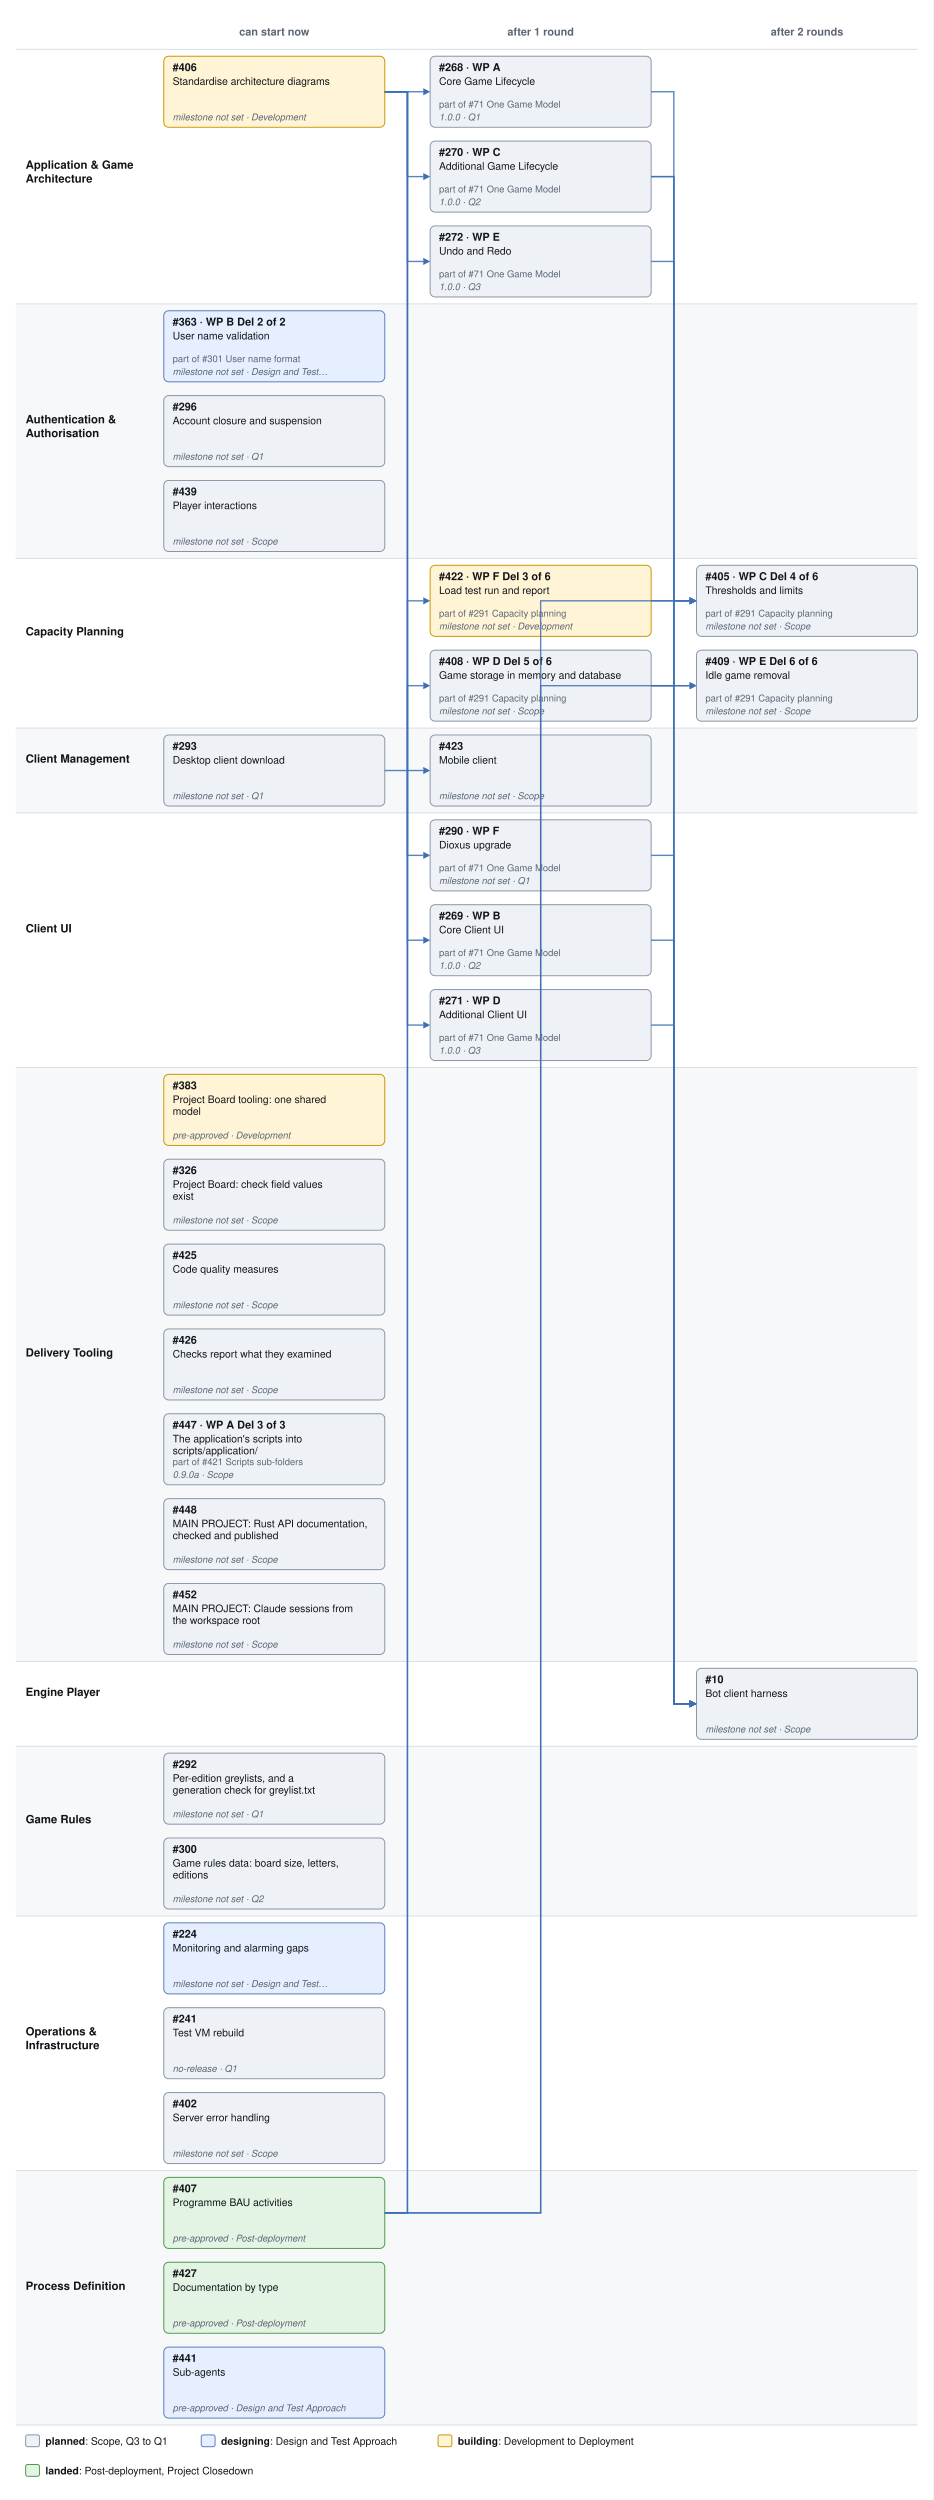
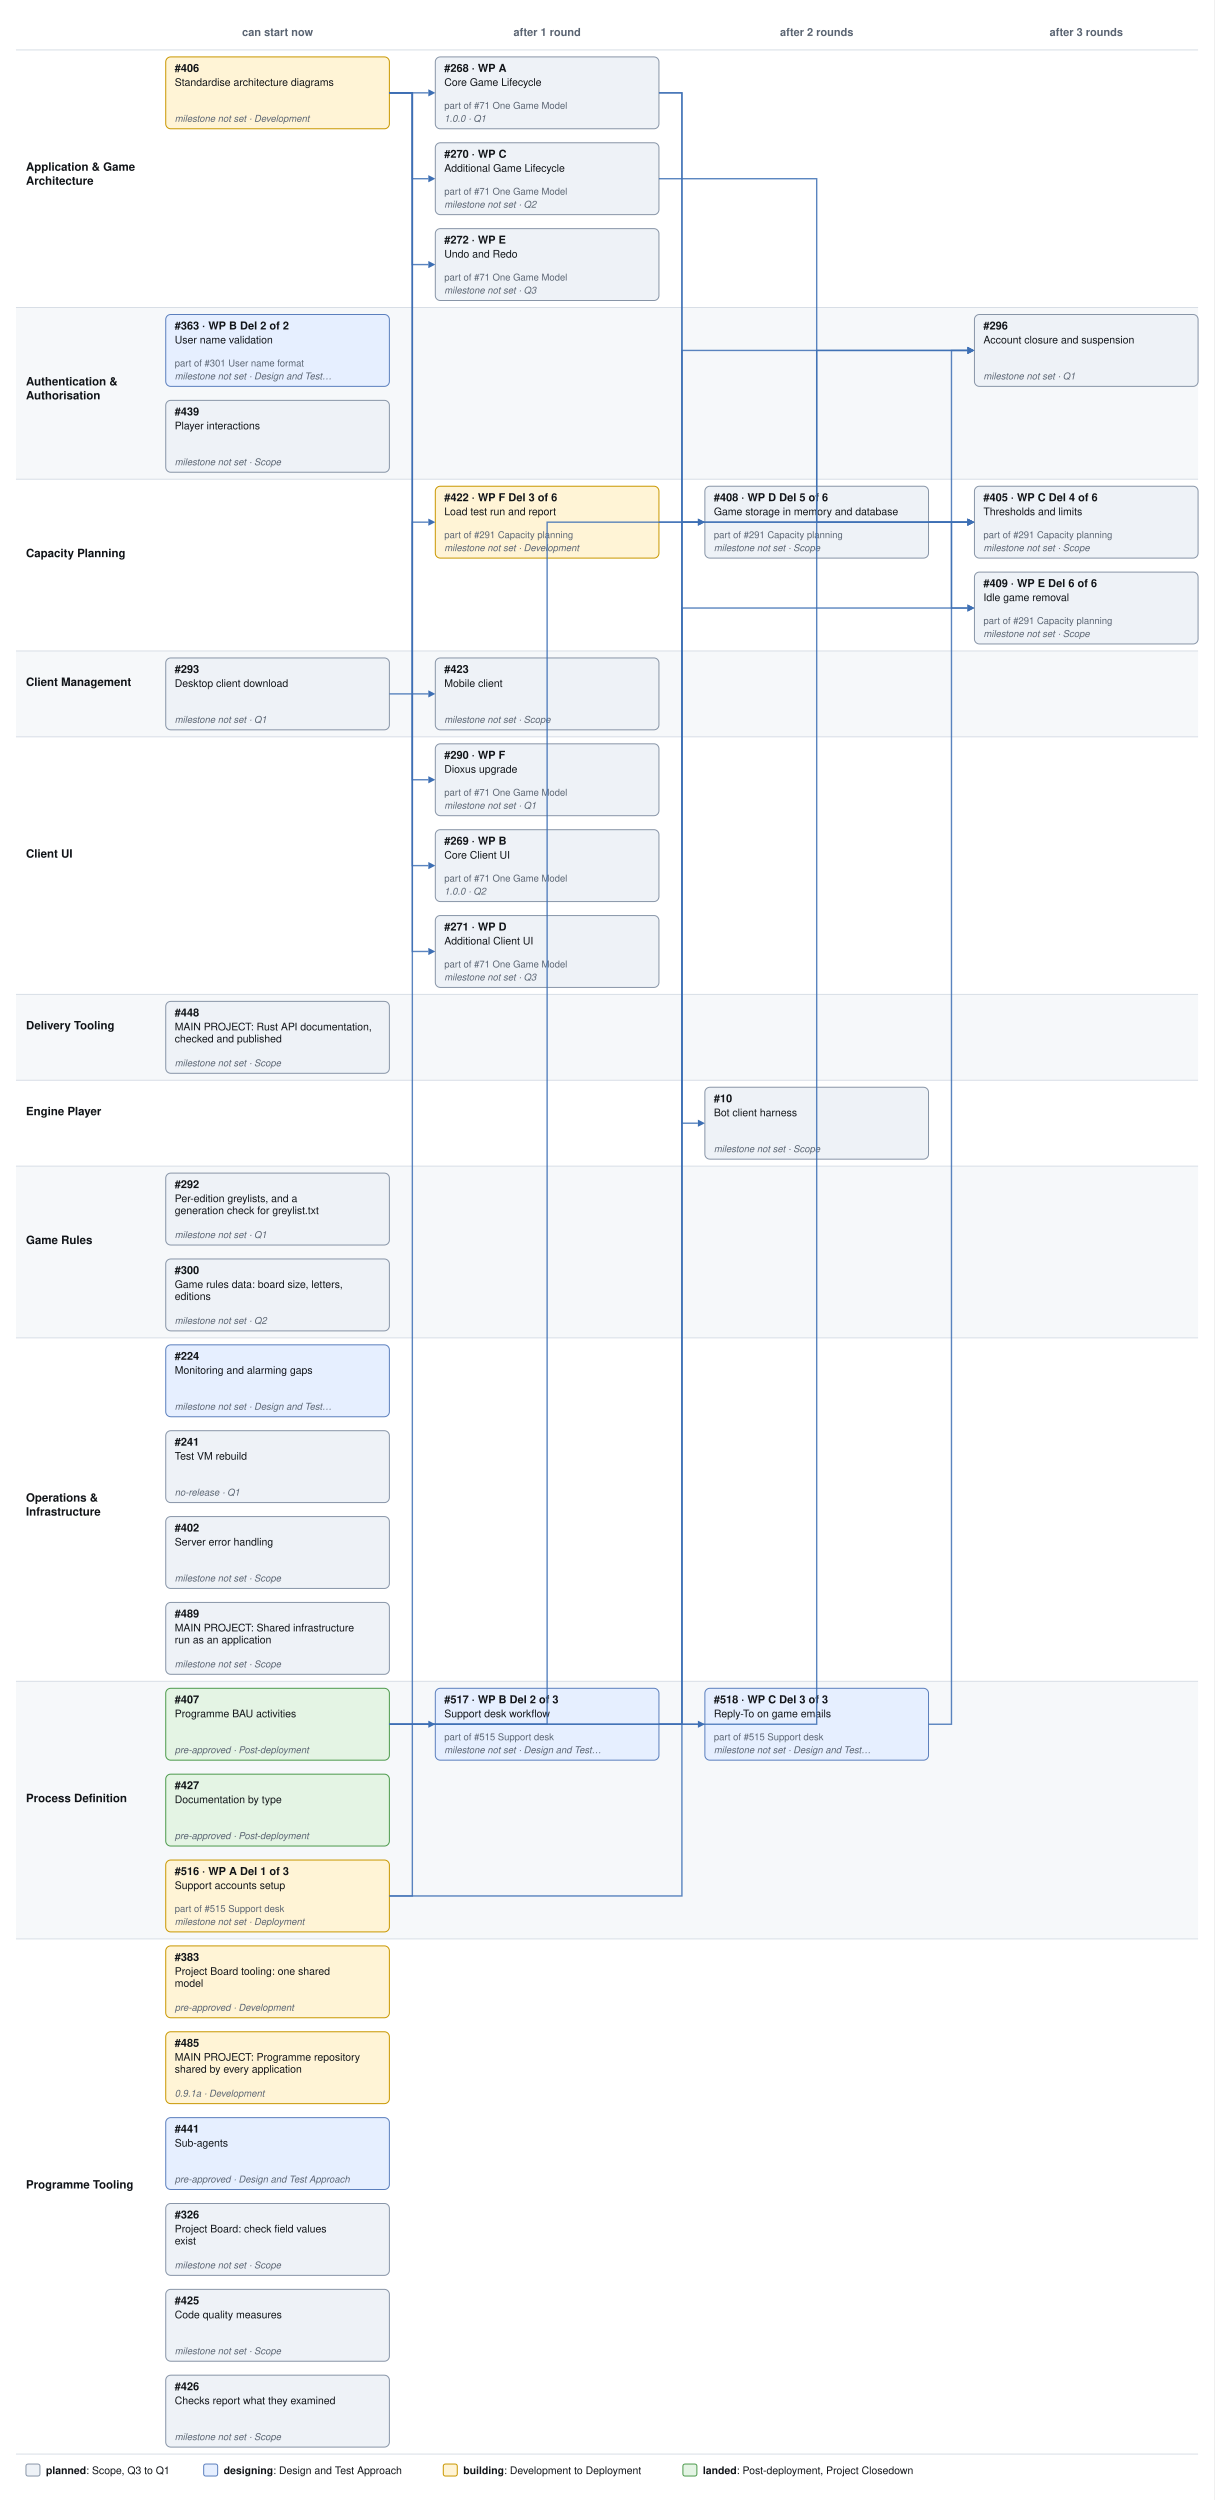
- <svg xmlns="http://www.w3.org/2000/svg" width="946" height="2534" viewBox="0 0 946 2534" font-family="-apple-system,BlinkMacSystemFont,Segoe UI,Helvetica,Arial,sans-serif">
-   <rect width="946" height="2534" fill="#ffffff" />
+ <svg xmlns="http://www.w3.org/2000/svg" width="1216" height="2504" viewBox="0 0 1216 2504" font-family="-apple-system,BlinkMacSystemFont,Segoe UI,Helvetica,Arial,sans-serif">
+   <rect width="1216" height="2504" fill="#ffffff" />
  <text x="278" y="36" text-anchor="middle" font-size="11" font-weight="600" fill="#5a6472">can start now</text>
  <text x="548" y="36" text-anchor="middle" font-size="11" font-weight="600" fill="#5a6472">after 1 round</text>
  <text x="818" y="36" text-anchor="middle" font-size="11" font-weight="600" fill="#5a6472">after 2 rounds</text>
-   <rect x="16" y="50" width="914" height="258" fill="#ffffff" />
-   <line x1="16" y1="50" x2="930" y2="50" stroke="#d8dee6" stroke-width="1" />
+   <text x="1088" y="36" text-anchor="middle" font-size="11" font-weight="600" fill="#5a6472">after 3 rounds</text>
+   <rect x="16" y="50" width="1184" height="258" fill="#ffffff" />
+   <line x1="16" y1="50" x2="1200" y2="50" stroke="#d8dee6" stroke-width="1" />
  <text x="26" y="171" font-size="11.5" font-weight="700" fill="#111418">Application &amp; Game</text>
  <text x="26" y="185" font-size="11.5" font-weight="700" fill="#111418">Architecture</text>
  <rect x="166" y="57" width="224" height="72" rx="5" fill="#fff4d6" stroke="#c99700" stroke-width="1" />
  <text x="175" y="72" font-size="11" font-weight="700" fill="#111418">#406</text>
  <text x="175" y="86" font-size="10.5" fill="#111418">Standardise architecture diagrams</text>
  <text x="175" y="122" font-size="9.5" font-style="italic" fill="#5a6472">milestone not set · Development</text>
  <rect x="436" y="57" width="224" height="72" rx="5" fill="#eef2f7" stroke="#8895a7" stroke-width="1" />
  <text x="445" y="72" font-size="11" font-weight="700" fill="#111418">#268 · WP A</text>
  <text x="445" y="86" font-size="10.5" fill="#111418">Core Game Lifecycle</text>
  <text x="445" y="109" font-size="9.5" fill="#5a6472">part of #71 One Game Model</text>
  <text x="445" y="122" font-size="9.5" font-style="italic" fill="#5a6472">1.0.0 · Q1</text>
  <rect x="436" y="143" width="224" height="72" rx="5" fill="#eef2f7" stroke="#8895a7" stroke-width="1" />
  <text x="445" y="158" font-size="11" font-weight="700" fill="#111418">#270 · WP C</text>
  <text x="445" y="172" font-size="10.5" fill="#111418">Additional Game Lifecycle</text>
  <text x="445" y="195" font-size="9.5" fill="#5a6472">part of #71 One Game Model</text>
-   <text x="445" y="208" font-size="9.5" font-style="italic" fill="#5a6472">1.0.0 · Q2</text>
+   <text x="445" y="208" font-size="9.5" font-style="italic" fill="#5a6472">milestone not set · Q2</text>
  <rect x="436" y="229" width="224" height="72" rx="5" fill="#eef2f7" stroke="#8895a7" stroke-width="1" />
  <text x="445" y="244" font-size="11" font-weight="700" fill="#111418">#272 · WP E</text>
  <text x="445" y="258" font-size="10.5" fill="#111418">Undo and Redo</text>
  <text x="445" y="281" font-size="9.5" fill="#5a6472">part of #71 One Game Model</text>
-   <text x="445" y="294" font-size="9.5" font-style="italic" fill="#5a6472">1.0.0 · Q3</text>
-   <rect x="16" y="308" width="914" height="258" fill="#f6f8fa" />
-   <line x1="16" y1="308" x2="930" y2="308" stroke="#d8dee6" stroke-width="1" />
-   <text x="26" y="429" font-size="11.5" font-weight="700" fill="#111418">Authentication &amp;</text>
-   <text x="26" y="443" font-size="11.5" font-weight="700" fill="#111418">Authorisation</text>
+   <text x="445" y="294" font-size="9.5" font-style="italic" fill="#5a6472">milestone not set · Q3</text>
+   <rect x="16" y="308" width="1184" height="172" fill="#f6f8fa" />
+   <line x1="16" y1="308" x2="1200" y2="308" stroke="#d8dee6" stroke-width="1" />
+   <text x="26" y="386" font-size="11.5" font-weight="700" fill="#111418">Authentication &amp;</text>
+   <text x="26" y="400" font-size="11.5" font-weight="700" fill="#111418">Authorisation</text>
  <rect x="166" y="315" width="224" height="72" rx="5" fill="#e6efff" stroke="#5b7fbd" stroke-width="1" />
  <text x="175" y="330" font-size="11" font-weight="700" fill="#111418">#363 · WP B Del 2 of 2</text>
  <text x="175" y="344" font-size="10.5" fill="#111418">User name validation</text>
  <text x="175" y="367" font-size="9.5" fill="#5a6472">part of #301 User name format</text>
  <text x="175" y="380" font-size="9.5" font-style="italic" fill="#5a6472">milestone not set · Design and Test…</text>
  <rect x="166" y="401" width="224" height="72" rx="5" fill="#eef2f7" stroke="#8895a7" stroke-width="1" />
-   <text x="175" y="416" font-size="11" font-weight="700" fill="#111418">#296</text>
-   <text x="175" y="430" font-size="10.5" fill="#111418">Account closure and suspension</text>
-   <text x="175" y="466" font-size="9.5" font-style="italic" fill="#5a6472">milestone not set · Q1</text>
-   <rect x="166" y="487" width="224" height="72" rx="5" fill="#eef2f7" stroke="#8895a7" stroke-width="1" />
-   <text x="175" y="502" font-size="11" font-weight="700" fill="#111418">#439</text>
-   <text x="175" y="516" font-size="10.5" fill="#111418">Player interactions</text>
-   <text x="175" y="552" font-size="9.5" font-style="italic" fill="#5a6472">milestone not set · Scope</text>
-   <rect x="16" y="566" width="914" height="172" fill="#ffffff" />
-   <line x1="16" y1="566" x2="930" y2="566" stroke="#d8dee6" stroke-width="1" />
-   <text x="26" y="644" font-size="11.5" font-weight="700" fill="#111418">Capacity Planning</text>
-   <rect x="436" y="573" width="224" height="72" rx="5" fill="#fff4d6" stroke="#c99700" stroke-width="1" />
-   <text x="445" y="588" font-size="11" font-weight="700" fill="#111418">#422 · WP F Del 3 of 6</text>
-   <text x="445" y="602" font-size="10.5" fill="#111418">Load test run and report</text>
-   <text x="445" y="625" font-size="9.5" fill="#5a6472">part of #291 Capacity planning</text>
-   <text x="445" y="638" font-size="9.5" font-style="italic" fill="#5a6472">milestone not set · Development</text>
+   <text x="175" y="416" font-size="11" font-weight="700" fill="#111418">#439</text>
+   <text x="175" y="430" font-size="10.5" fill="#111418">Player interactions</text>
+   <text x="175" y="466" font-size="9.5" font-style="italic" fill="#5a6472">milestone not set · Scope</text>
+   <rect x="976" y="315" width="224" height="72" rx="5" fill="#eef2f7" stroke="#8895a7" stroke-width="1" />
+   <text x="985" y="330" font-size="11" font-weight="700" fill="#111418">#296</text>
+   <text x="985" y="344" font-size="10.5" fill="#111418">Account closure and suspension</text>
+   <text x="985" y="380" font-size="9.5" font-style="italic" fill="#5a6472">milestone not set · Q1</text>
+   <rect x="16" y="480" width="1184" height="172" fill="#ffffff" />
+   <line x1="16" y1="480" x2="1200" y2="480" stroke="#d8dee6" stroke-width="1" />
+   <text x="26" y="558" font-size="11.5" font-weight="700" fill="#111418">Capacity Planning</text>
+   <rect x="436" y="487" width="224" height="72" rx="5" fill="#fff4d6" stroke="#c99700" stroke-width="1" />
+   <text x="445" y="502" font-size="11" font-weight="700" fill="#111418">#422 · WP F Del 3 of 6</text>
+   <text x="445" y="516" font-size="10.5" fill="#111418">Load test run and report</text>
+   <text x="445" y="539" font-size="9.5" fill="#5a6472">part of #291 Capacity planning</text>
+   <text x="445" y="552" font-size="9.5" font-style="italic" fill="#5a6472">milestone not set · Development</text>
+   <rect x="706" y="487" width="224" height="72" rx="5" fill="#eef2f7" stroke="#8895a7" stroke-width="1" />
+   <text x="715" y="502" font-size="11" font-weight="700" fill="#111418">#408 · WP D Del 5 of 6</text>
+   <text x="715" y="516" font-size="10.5" fill="#111418">Game storage in memory and database</text>
+   <text x="715" y="539" font-size="9.5" fill="#5a6472">part of #291 Capacity planning</text>
+   <text x="715" y="552" font-size="9.5" font-style="italic" fill="#5a6472">milestone not set · Scope</text>
+   <rect x="976" y="487" width="224" height="72" rx="5" fill="#eef2f7" stroke="#8895a7" stroke-width="1" />
+   <text x="985" y="502" font-size="11" font-weight="700" fill="#111418">#405 · WP C Del 4 of 6</text>
+   <text x="985" y="516" font-size="10.5" fill="#111418">Thresholds and limits</text>
+   <text x="985" y="539" font-size="9.5" fill="#5a6472">part of #291 Capacity planning</text>
+   <text x="985" y="552" font-size="9.5" font-style="italic" fill="#5a6472">milestone not set · Scope</text>
+   <rect x="976" y="573" width="224" height="72" rx="5" fill="#eef2f7" stroke="#8895a7" stroke-width="1" />
+   <text x="985" y="588" font-size="11" font-weight="700" fill="#111418">#409 · WP E Del 6 of 6</text>
+   <text x="985" y="602" font-size="10.5" fill="#111418">Idle game removal</text>
+   <text x="985" y="625" font-size="9.5" fill="#5a6472">part of #291 Capacity planning</text>
+   <text x="985" y="638" font-size="9.5" font-style="italic" fill="#5a6472">milestone not set · Scope</text>
+   <rect x="16" y="652" width="1184" height="86" fill="#f6f8fa" />
+   <line x1="16" y1="652" x2="1200" y2="652" stroke="#d8dee6" stroke-width="1" />
+   <text x="26" y="687" font-size="11.5" font-weight="700" fill="#111418">Client Management</text>
+   <rect x="166" y="659" width="224" height="72" rx="5" fill="#eef2f7" stroke="#8895a7" stroke-width="1" />
+   <text x="175" y="674" font-size="11" font-weight="700" fill="#111418">#293</text>
+   <text x="175" y="688" font-size="10.5" fill="#111418">Desktop client download</text>
+   <text x="175" y="724" font-size="9.5" font-style="italic" fill="#5a6472">milestone not set · Q1</text>
  <rect x="436" y="659" width="224" height="72" rx="5" fill="#eef2f7" stroke="#8895a7" stroke-width="1" />
-   <text x="445" y="674" font-size="11" font-weight="700" fill="#111418">#408 · WP D Del 5 of 6</text>
-   <text x="445" y="688" font-size="10.5" fill="#111418">Game storage in memory and database</text>
-   <text x="445" y="711" font-size="9.5" fill="#5a6472">part of #291 Capacity planning</text>
+   <text x="445" y="674" font-size="11" font-weight="700" fill="#111418">#423</text>
+   <text x="445" y="688" font-size="10.5" fill="#111418">Mobile client</text>
  <text x="445" y="724" font-size="9.5" font-style="italic" fill="#5a6472">milestone not set · Scope</text>
-   <rect x="706" y="573" width="224" height="72" rx="5" fill="#eef2f7" stroke="#8895a7" stroke-width="1" />
-   <text x="715" y="588" font-size="11" font-weight="700" fill="#111418">#405 · WP C Del 4 of 6</text>
-   <text x="715" y="602" font-size="10.5" fill="#111418">Thresholds and limits</text>
-   <text x="715" y="625" font-size="9.5" fill="#5a6472">part of #291 Capacity planning</text>
-   <text x="715" y="638" font-size="9.5" font-style="italic" fill="#5a6472">milestone not set · Scope</text>
-   <rect x="706" y="659" width="224" height="72" rx="5" fill="#eef2f7" stroke="#8895a7" stroke-width="1" />
-   <text x="715" y="674" font-size="11" font-weight="700" fill="#111418">#409 · WP E Del 6 of 6</text>
-   <text x="715" y="688" font-size="10.5" fill="#111418">Idle game removal</text>
-   <text x="715" y="711" font-size="9.5" fill="#5a6472">part of #291 Capacity planning</text>
-   <text x="715" y="724" font-size="9.5" font-style="italic" fill="#5a6472">milestone not set · Scope</text>
-   <rect x="16" y="738" width="914" height="86" fill="#f6f8fa" />
-   <line x1="16" y1="738" x2="930" y2="738" stroke="#d8dee6" stroke-width="1" />
-   <text x="26" y="773" font-size="11.5" font-weight="700" fill="#111418">Client Management</text>
-   <rect x="166" y="745" width="224" height="72" rx="5" fill="#eef2f7" stroke="#8895a7" stroke-width="1" />
-   <text x="175" y="760" font-size="11" font-weight="700" fill="#111418">#293</text>
-   <text x="175" y="774" font-size="10.5" fill="#111418">Desktop client download</text>
-   <text x="175" y="810" font-size="9.5" font-style="italic" fill="#5a6472">milestone not set · Q1</text>
+   <rect x="16" y="738" width="1184" height="258" fill="#ffffff" />
+   <line x1="16" y1="738" x2="1200" y2="738" stroke="#d8dee6" stroke-width="1" />
+   <text x="26" y="859" font-size="11.5" font-weight="700" fill="#111418">Client UI</text>
  <rect x="436" y="745" width="224" height="72" rx="5" fill="#eef2f7" stroke="#8895a7" stroke-width="1" />
-   <text x="445" y="760" font-size="11" font-weight="700" fill="#111418">#423</text>
-   <text x="445" y="774" font-size="10.5" fill="#111418">Mobile client</text>
-   <text x="445" y="810" font-size="9.5" font-style="italic" fill="#5a6472">milestone not set · Scope</text>
-   <rect x="16" y="824" width="914" height="258" fill="#ffffff" />
-   <line x1="16" y1="824" x2="930" y2="824" stroke="#d8dee6" stroke-width="1" />
-   <text x="26" y="945" font-size="11.5" font-weight="700" fill="#111418">Client UI</text>
+   <text x="445" y="760" font-size="11" font-weight="700" fill="#111418">#290 · WP F</text>
+   <text x="445" y="774" font-size="10.5" fill="#111418">Dioxus upgrade</text>
+   <text x="445" y="797" font-size="9.5" fill="#5a6472">part of #71 One Game Model</text>
+   <text x="445" y="810" font-size="9.5" font-style="italic" fill="#5a6472">milestone not set · Q1</text>
  <rect x="436" y="831" width="224" height="72" rx="5" fill="#eef2f7" stroke="#8895a7" stroke-width="1" />
-   <text x="445" y="846" font-size="11" font-weight="700" fill="#111418">#290 · WP F</text>
-   <text x="445" y="860" font-size="10.5" fill="#111418">Dioxus upgrade</text>
+   <text x="445" y="846" font-size="11" font-weight="700" fill="#111418">#269 · WP B</text>
+   <text x="445" y="860" font-size="10.5" fill="#111418">Core Client UI</text>
  <text x="445" y="883" font-size="9.5" fill="#5a6472">part of #71 One Game Model</text>
-   <text x="445" y="896" font-size="9.5" font-style="italic" fill="#5a6472">milestone not set · Q1</text>
+   <text x="445" y="896" font-size="9.5" font-style="italic" fill="#5a6472">1.0.0 · Q2</text>
  <rect x="436" y="917" width="224" height="72" rx="5" fill="#eef2f7" stroke="#8895a7" stroke-width="1" />
-   <text x="445" y="932" font-size="11" font-weight="700" fill="#111418">#269 · WP B</text>
-   <text x="445" y="946" font-size="10.5" fill="#111418">Core Client UI</text>
+   <text x="445" y="932" font-size="11" font-weight="700" fill="#111418">#271 · WP D</text>
+   <text x="445" y="946" font-size="10.5" fill="#111418">Additional Client UI</text>
  <text x="445" y="969" font-size="9.5" fill="#5a6472">part of #71 One Game Model</text>
-   <text x="445" y="982" font-size="9.5" font-style="italic" fill="#5a6472">1.0.0 · Q2</text>
-   <rect x="436" y="1003" width="224" height="72" rx="5" fill="#eef2f7" stroke="#8895a7" stroke-width="1" />
-   <text x="445" y="1018" font-size="11" font-weight="700" fill="#111418">#271 · WP D</text>
-   <text x="445" y="1032" font-size="10.5" fill="#111418">Additional Client UI</text>
-   <text x="445" y="1055" font-size="9.5" fill="#5a6472">part of #71 One Game Model</text>
-   <text x="445" y="1068" font-size="9.5" font-style="italic" fill="#5a6472">1.0.0 · Q3</text>
-   <rect x="16" y="1082" width="914" height="602" fill="#f6f8fa" />
-   <line x1="16" y1="1082" x2="930" y2="1082" stroke="#d8dee6" stroke-width="1" />
-   <text x="26" y="1375" font-size="11.5" font-weight="700" fill="#111418">Delivery Tooling</text>
-   <rect x="166" y="1089" width="224" height="72" rx="5" fill="#fff4d6" stroke="#c99700" stroke-width="1" />
-   <text x="175" y="1104" font-size="11" font-weight="700" fill="#111418">#383</text>
-   <text x="175" y="1118" font-size="10.5" fill="#111418">Project Board tooling: one shared</text>
-   <text x="175" y="1130" font-size="10.5" fill="#111418">model</text>
-   <text x="175" y="1154" font-size="9.5" font-style="italic" fill="#5a6472">pre-approved · Development</text>
+   <text x="445" y="982" font-size="9.5" font-style="italic" fill="#5a6472">milestone not set · Q3</text>
+   <rect x="16" y="996" width="1184" height="86" fill="#f6f8fa" />
+   <line x1="16" y1="996" x2="1200" y2="996" stroke="#d8dee6" stroke-width="1" />
+   <text x="26" y="1031" font-size="11.5" font-weight="700" fill="#111418">Delivery Tooling</text>
+   <rect x="166" y="1003" width="224" height="72" rx="5" fill="#eef2f7" stroke="#8895a7" stroke-width="1" />
+   <text x="175" y="1018" font-size="11" font-weight="700" fill="#111418">#448</text>
+   <text x="175" y="1032" font-size="10.5" fill="#111418">MAIN PROJECT: Rust API documentation,</text>
+   <text x="175" y="1044" font-size="10.5" fill="#111418">checked and published</text>
+   <text x="175" y="1068" font-size="9.5" font-style="italic" fill="#5a6472">milestone not set · Scope</text>
+   <rect x="16" y="1082" width="1184" height="86" fill="#ffffff" />
+   <line x1="16" y1="1082" x2="1200" y2="1082" stroke="#d8dee6" stroke-width="1" />
+   <text x="26" y="1117" font-size="11.5" font-weight="700" fill="#111418">Engine Player</text>
+   <rect x="706" y="1089" width="224" height="72" rx="5" fill="#eef2f7" stroke="#8895a7" stroke-width="1" />
+   <text x="715" y="1104" font-size="11" font-weight="700" fill="#111418">#10</text>
+   <text x="715" y="1118" font-size="10.5" fill="#111418">Bot client harness</text>
+   <text x="715" y="1154" font-size="9.5" font-style="italic" fill="#5a6472">milestone not set · Scope</text>
+   <rect x="16" y="1168" width="1184" height="172" fill="#f6f8fa" />
+   <line x1="16" y1="1168" x2="1200" y2="1168" stroke="#d8dee6" stroke-width="1" />
+   <text x="26" y="1246" font-size="11.5" font-weight="700" fill="#111418">Game Rules</text>
  <rect x="166" y="1175" width="224" height="72" rx="5" fill="#eef2f7" stroke="#8895a7" stroke-width="1" />
-   <text x="175" y="1190" font-size="11" font-weight="700" fill="#111418">#326</text>
-   <text x="175" y="1204" font-size="10.5" fill="#111418">Project Board: check field values</text>
-   <text x="175" y="1216" font-size="10.5" fill="#111418">exist</text>
-   <text x="175" y="1240" font-size="9.5" font-style="italic" fill="#5a6472">milestone not set · Scope</text>
+   <text x="175" y="1190" font-size="11" font-weight="700" fill="#111418">#292</text>
+   <text x="175" y="1204" font-size="10.5" fill="#111418">Per-edition greylists, and a</text>
+   <text x="175" y="1216" font-size="10.5" fill="#111418">generation check for greylist.txt</text>
+   <text x="175" y="1240" font-size="9.5" font-style="italic" fill="#5a6472">milestone not set · Q1</text>
  <rect x="166" y="1261" width="224" height="72" rx="5" fill="#eef2f7" stroke="#8895a7" stroke-width="1" />
-   <text x="175" y="1276" font-size="11" font-weight="700" fill="#111418">#425</text>
-   <text x="175" y="1290" font-size="10.5" fill="#111418">Code quality measures</text>
-   <text x="175" y="1326" font-size="9.5" font-style="italic" fill="#5a6472">milestone not set · Scope</text>
-   <rect x="166" y="1347" width="224" height="72" rx="5" fill="#eef2f7" stroke="#8895a7" stroke-width="1" />
-   <text x="175" y="1362" font-size="11" font-weight="700" fill="#111418">#426</text>
-   <text x="175" y="1376" font-size="10.5" fill="#111418">Checks report what they examined</text>
-   <text x="175" y="1412" font-size="9.5" font-style="italic" fill="#5a6472">milestone not set · Scope</text>
+   <text x="175" y="1276" font-size="11" font-weight="700" fill="#111418">#300</text>
+   <text x="175" y="1290" font-size="10.5" fill="#111418">Game rules data: board size, letters,</text>
+   <text x="175" y="1302" font-size="10.5" fill="#111418">editions</text>
+   <text x="175" y="1326" font-size="9.5" font-style="italic" fill="#5a6472">milestone not set · Q2</text>
+   <rect x="16" y="1340" width="1184" height="344" fill="#ffffff" />
+   <line x1="16" y1="1340" x2="1200" y2="1340" stroke="#d8dee6" stroke-width="1" />
+   <text x="26" y="1504" font-size="11.5" font-weight="700" fill="#111418">Operations &amp;</text>
+   <text x="26" y="1518" font-size="11.5" font-weight="700" fill="#111418">Infrastructure</text>
+   <rect x="166" y="1347" width="224" height="72" rx="5" fill="#e6efff" stroke="#5b7fbd" stroke-width="1" />
+   <text x="175" y="1362" font-size="11" font-weight="700" fill="#111418">#224</text>
+   <text x="175" y="1376" font-size="10.5" fill="#111418">Monitoring and alarming gaps</text>
+   <text x="175" y="1412" font-size="9.5" font-style="italic" fill="#5a6472">milestone not set · Design and Test…</text>
  <rect x="166" y="1433" width="224" height="72" rx="5" fill="#eef2f7" stroke="#8895a7" stroke-width="1" />
-   <text x="175" y="1448" font-size="11" font-weight="700" fill="#111418">#447 · WP A Del 3 of 3</text>
-   <text x="175" y="1462" font-size="10.5" fill="#111418">The application's scripts into</text>
-   <text x="175" y="1474" font-size="10.5" fill="#111418">scripts/application/</text>
-   <text x="175" y="1485" font-size="9.5" fill="#5a6472">part of #421 Scripts sub-folders</text>
-   <text x="175" y="1498" font-size="9.5" font-style="italic" fill="#5a6472">0.9.0a · Scope</text>
+   <text x="175" y="1448" font-size="11" font-weight="700" fill="#111418">#241</text>
+   <text x="175" y="1462" font-size="10.5" fill="#111418">Test VM rebuild</text>
+   <text x="175" y="1498" font-size="9.5" font-style="italic" fill="#5a6472">no-release · Q1</text>
  <rect x="166" y="1519" width="224" height="72" rx="5" fill="#eef2f7" stroke="#8895a7" stroke-width="1" />
-   <text x="175" y="1534" font-size="11" font-weight="700" fill="#111418">#448</text>
-   <text x="175" y="1548" font-size="10.5" fill="#111418">MAIN PROJECT: Rust API documentation,</text>
-   <text x="175" y="1560" font-size="10.5" fill="#111418">checked and published</text>
+   <text x="175" y="1534" font-size="11" font-weight="700" fill="#111418">#402</text>
+   <text x="175" y="1548" font-size="10.5" fill="#111418">Server error handling</text>
  <text x="175" y="1584" font-size="9.5" font-style="italic" fill="#5a6472">milestone not set · Scope</text>
  <rect x="166" y="1605" width="224" height="72" rx="5" fill="#eef2f7" stroke="#8895a7" stroke-width="1" />
-   <text x="175" y="1620" font-size="11" font-weight="700" fill="#111418">#452</text>
-   <text x="175" y="1634" font-size="10.5" fill="#111418">MAIN PROJECT: Claude sessions from</text>
-   <text x="175" y="1646" font-size="10.5" fill="#111418">the workspace root</text>
+   <text x="175" y="1620" font-size="11" font-weight="700" fill="#111418">#489</text>
+   <text x="175" y="1634" font-size="10.5" fill="#111418">MAIN PROJECT: Shared infrastructure</text>
+   <text x="175" y="1646" font-size="10.5" fill="#111418">run as an application</text>
  <text x="175" y="1670" font-size="9.5" font-style="italic" fill="#5a6472">milestone not set · Scope</text>
-   <rect x="16" y="1684" width="914" height="86" fill="#ffffff" />
-   <line x1="16" y1="1684" x2="930" y2="1684" stroke="#d8dee6" stroke-width="1" />
-   <text x="26" y="1719" font-size="11.5" font-weight="700" fill="#111418">Engine Player</text>
-   <rect x="706" y="1691" width="224" height="72" rx="5" fill="#eef2f7" stroke="#8895a7" stroke-width="1" />
-   <text x="715" y="1706" font-size="11" font-weight="700" fill="#111418">#10</text>
-   <text x="715" y="1720" font-size="10.5" fill="#111418">Bot client harness</text>
-   <text x="715" y="1756" font-size="9.5" font-style="italic" fill="#5a6472">milestone not set · Scope</text>
-   <rect x="16" y="1770" width="914" height="172" fill="#f6f8fa" />
-   <line x1="16" y1="1770" x2="930" y2="1770" stroke="#d8dee6" stroke-width="1" />
-   <text x="26" y="1848" font-size="11.5" font-weight="700" fill="#111418">Game Rules</text>
-   <rect x="166" y="1777" width="224" height="72" rx="5" fill="#eef2f7" stroke="#8895a7" stroke-width="1" />
-   <text x="175" y="1792" font-size="11" font-weight="700" fill="#111418">#292</text>
-   <text x="175" y="1806" font-size="10.5" fill="#111418">Per-edition greylists, and a</text>
-   <text x="175" y="1818" font-size="10.5" fill="#111418">generation check for greylist.txt</text>
-   <text x="175" y="1842" font-size="9.5" font-style="italic" fill="#5a6472">milestone not set · Q1</text>
-   <rect x="166" y="1863" width="224" height="72" rx="5" fill="#eef2f7" stroke="#8895a7" stroke-width="1" />
-   <text x="175" y="1878" font-size="11" font-weight="700" fill="#111418">#300</text>
-   <text x="175" y="1892" font-size="10.5" fill="#111418">Game rules data: board size, letters,</text>
-   <text x="175" y="1904" font-size="10.5" fill="#111418">editions</text>
-   <text x="175" y="1928" font-size="9.5" font-style="italic" fill="#5a6472">milestone not set · Q2</text>
-   <rect x="16" y="1942" width="914" height="258" fill="#ffffff" />
-   <line x1="16" y1="1942" x2="930" y2="1942" stroke="#d8dee6" stroke-width="1" />
-   <text x="26" y="2063" font-size="11.5" font-weight="700" fill="#111418">Operations &amp;</text>
-   <text x="26" y="2077" font-size="11.5" font-weight="700" fill="#111418">Infrastructure</text>
-   <rect x="166" y="1949" width="224" height="72" rx="5" fill="#e6efff" stroke="#5b7fbd" stroke-width="1" />
-   <text x="175" y="1964" font-size="11" font-weight="700" fill="#111418">#224</text>
-   <text x="175" y="1978" font-size="10.5" fill="#111418">Monitoring and alarming gaps</text>
-   <text x="175" y="2014" font-size="9.5" font-style="italic" fill="#5a6472">milestone not set · Design and Test…</text>
-   <rect x="166" y="2035" width="224" height="72" rx="5" fill="#eef2f7" stroke="#8895a7" stroke-width="1" />
-   <text x="175" y="2050" font-size="11" font-weight="700" fill="#111418">#241</text>
-   <text x="175" y="2064" font-size="10.5" fill="#111418">Test VM rebuild</text>
-   <text x="175" y="2100" font-size="9.5" font-style="italic" fill="#5a6472">no-release · Q1</text>
-   <rect x="166" y="2121" width="224" height="72" rx="5" fill="#eef2f7" stroke="#8895a7" stroke-width="1" />
-   <text x="175" y="2136" font-size="11" font-weight="700" fill="#111418">#402</text>
-   <text x="175" y="2150" font-size="10.5" fill="#111418">Server error handling</text>
-   <text x="175" y="2186" font-size="9.5" font-style="italic" fill="#5a6472">milestone not set · Scope</text>
-   <rect x="16" y="2200" width="914" height="258" fill="#f6f8fa" />
-   <line x1="16" y1="2200" x2="930" y2="2200" stroke="#d8dee6" stroke-width="1" />
-   <text x="26" y="2321" font-size="11.5" font-weight="700" fill="#111418">Process Definition</text>
-   <rect x="166" y="2207" width="224" height="72" rx="5" fill="#e4f4e4" stroke="#4c9a4c" stroke-width="1" />
-   <text x="175" y="2222" font-size="11" font-weight="700" fill="#111418">#407</text>
-   <text x="175" y="2236" font-size="10.5" fill="#111418">Programme BAU activities</text>
-   <text x="175" y="2272" font-size="9.5" font-style="italic" fill="#5a6472">pre-approved · Post-deployment</text>
-   <rect x="166" y="2293" width="224" height="72" rx="5" fill="#e4f4e4" stroke="#4c9a4c" stroke-width="1" />
-   <text x="175" y="2308" font-size="11" font-weight="700" fill="#111418">#427</text>
-   <text x="175" y="2322" font-size="10.5" fill="#111418">Documentation by type</text>
-   <text x="175" y="2358" font-size="9.5" font-style="italic" fill="#5a6472">pre-approved · Post-deployment</text>
-   <rect x="166" y="2379" width="224" height="72" rx="5" fill="#e6efff" stroke="#5b7fbd" stroke-width="1" />
-   <text x="175" y="2394" font-size="11" font-weight="700" fill="#111418">#441</text>
-   <text x="175" y="2408" font-size="10.5" fill="#111418">Sub-agents</text>
-   <text x="175" y="2444" font-size="9.5" font-style="italic" fill="#5a6472">pre-approved · Design and Test Approach</text>
-   <line x1="16" y1="2458" x2="930" y2="2458" stroke="#d8dee6" stroke-width="1" />
+   <rect x="16" y="1684" width="1184" height="258" fill="#f6f8fa" />
+   <line x1="16" y1="1684" x2="1200" y2="1684" stroke="#d8dee6" stroke-width="1" />
+   <text x="26" y="1805" font-size="11.5" font-weight="700" fill="#111418">Process Definition</text>
+   <rect x="166" y="1691" width="224" height="72" rx="5" fill="#e4f4e4" stroke="#4c9a4c" stroke-width="1" />
+   <text x="175" y="1706" font-size="11" font-weight="700" fill="#111418">#407</text>
+   <text x="175" y="1720" font-size="10.5" fill="#111418">Programme BAU activities</text>
+   <text x="175" y="1756" font-size="9.5" font-style="italic" fill="#5a6472">pre-approved · Post-deployment</text>
+   <rect x="166" y="1777" width="224" height="72" rx="5" fill="#e4f4e4" stroke="#4c9a4c" stroke-width="1" />
+   <text x="175" y="1792" font-size="11" font-weight="700" fill="#111418">#427</text>
+   <text x="175" y="1806" font-size="10.5" fill="#111418">Documentation by type</text>
+   <text x="175" y="1842" font-size="9.5" font-style="italic" fill="#5a6472">pre-approved · Post-deployment</text>
+   <rect x="166" y="1863" width="224" height="72" rx="5" fill="#fff4d6" stroke="#c99700" stroke-width="1" />
+   <text x="175" y="1878" font-size="11" font-weight="700" fill="#111418">#516 · WP A Del 1 of 3</text>
+   <text x="175" y="1892" font-size="10.5" fill="#111418">Support accounts setup</text>
+   <text x="175" y="1915" font-size="9.5" fill="#5a6472">part of #515 Support desk</text>
+   <text x="175" y="1928" font-size="9.5" font-style="italic" fill="#5a6472">milestone not set · Deployment</text>
+   <rect x="436" y="1691" width="224" height="72" rx="5" fill="#e6efff" stroke="#5b7fbd" stroke-width="1" />
+   <text x="445" y="1706" font-size="11" font-weight="700" fill="#111418">#517 · WP B Del 2 of 3</text>
+   <text x="445" y="1720" font-size="10.5" fill="#111418">Support desk workflow</text>
+   <text x="445" y="1743" font-size="9.5" fill="#5a6472">part of #515 Support desk</text>
+   <text x="445" y="1756" font-size="9.5" font-style="italic" fill="#5a6472">milestone not set · Design and Test…</text>
+   <rect x="706" y="1691" width="224" height="72" rx="5" fill="#e6efff" stroke="#5b7fbd" stroke-width="1" />
+   <text x="715" y="1706" font-size="11" font-weight="700" fill="#111418">#518 · WP C Del 3 of 3</text>
+   <text x="715" y="1720" font-size="10.5" fill="#111418">Reply-To on game emails</text>
+   <text x="715" y="1743" font-size="9.5" fill="#5a6472">part of #515 Support desk</text>
+   <text x="715" y="1756" font-size="9.5" font-style="italic" fill="#5a6472">milestone not set · Design and Test…</text>
+   <rect x="16" y="1942" width="1184" height="516" fill="#ffffff" />
+   <line x1="16" y1="1942" x2="1200" y2="1942" stroke="#d8dee6" stroke-width="1" />
+   <text x="26" y="2192" font-size="11.5" font-weight="700" fill="#111418">Programme Tooling</text>
+   <rect x="166" y="1949" width="224" height="72" rx="5" fill="#fff4d6" stroke="#c99700" stroke-width="1" />
+   <text x="175" y="1964" font-size="11" font-weight="700" fill="#111418">#383</text>
+   <text x="175" y="1978" font-size="10.5" fill="#111418">Project Board tooling: one shared</text>
+   <text x="175" y="1990" font-size="10.5" fill="#111418">model</text>
+   <text x="175" y="2014" font-size="9.5" font-style="italic" fill="#5a6472">pre-approved · Development</text>
+   <rect x="166" y="2035" width="224" height="72" rx="5" fill="#fff4d6" stroke="#c99700" stroke-width="1" />
+   <text x="175" y="2050" font-size="11" font-weight="700" fill="#111418">#485</text>
+   <text x="175" y="2064" font-size="10.5" fill="#111418">MAIN PROJECT: Programme repository</text>
+   <text x="175" y="2076" font-size="10.5" fill="#111418">shared by every application</text>
+   <text x="175" y="2100" font-size="9.5" font-style="italic" fill="#5a6472">0.9.1a · Development</text>
+   <rect x="166" y="2121" width="224" height="72" rx="5" fill="#e6efff" stroke="#5b7fbd" stroke-width="1" />
+   <text x="175" y="2136" font-size="11" font-weight="700" fill="#111418">#441</text>
+   <text x="175" y="2150" font-size="10.5" fill="#111418">Sub-agents</text>
+   <text x="175" y="2186" font-size="9.5" font-style="italic" fill="#5a6472">pre-approved · Design and Test Approach</text>
+   <rect x="166" y="2207" width="224" height="72" rx="5" fill="#eef2f7" stroke="#8895a7" stroke-width="1" />
+   <text x="175" y="2222" font-size="11" font-weight="700" fill="#111418">#326</text>
+   <text x="175" y="2236" font-size="10.5" fill="#111418">Project Board: check field values</text>
+   <text x="175" y="2248" font-size="10.5" fill="#111418">exist</text>
+   <text x="175" y="2272" font-size="9.5" font-style="italic" fill="#5a6472">milestone not set · Scope</text>
+   <rect x="166" y="2293" width="224" height="72" rx="5" fill="#eef2f7" stroke="#8895a7" stroke-width="1" />
+   <text x="175" y="2308" font-size="11" font-weight="700" fill="#111418">#425</text>
+   <text x="175" y="2322" font-size="10.5" fill="#111418">Code quality measures</text>
+   <text x="175" y="2358" font-size="9.5" font-style="italic" fill="#5a6472">milestone not set · Scope</text>
+   <rect x="166" y="2379" width="224" height="72" rx="5" fill="#eef2f7" stroke="#8895a7" stroke-width="1" />
+   <text x="175" y="2394" font-size="11" font-weight="700" fill="#111418">#426</text>
+   <text x="175" y="2408" font-size="10.5" fill="#111418">Checks report what they examined</text>
+   <text x="175" y="2444" font-size="9.5" font-style="italic" fill="#5a6472">milestone not set · Scope</text>
+   <line x1="16" y1="2458" x2="1200" y2="2458" stroke="#d8dee6" stroke-width="1" />
  <rect x="26" y="2468" width="14" height="12" rx="2" fill="#eef2f7" stroke="#8895a7" stroke-width="1" />
  <text x="46" y="2478" font-size="10.5" fill="#111418">
    <tspan font-weight="700">planned</tspan>: Scope, Q3 to Q1</text>
  <rect x="204" y="2468" width="14" height="12" rx="2" fill="#e6efff" stroke="#5b7fbd" stroke-width="1" />
  <text x="224" y="2478" font-size="10.5" fill="#111418">
    <tspan font-weight="700">designing</tspan>: Design and Test Approach</text>
  <rect x="444" y="2468" width="14" height="12" rx="2" fill="#fff4d6" stroke="#c99700" stroke-width="1" />
  <text x="464" y="2478" font-size="10.5" fill="#111418">
    <tspan font-weight="700">building</tspan>: Development to Deployment</text>
-   <rect x="26" y="2498" width="14" height="12" rx="2" fill="#e4f4e4" stroke="#4c9a4c" stroke-width="1" />
-   <text x="46" y="2508" font-size="10.5" fill="#111418">
+   <rect x="684" y="2468" width="14" height="12" rx="2" fill="#e4f4e4" stroke="#4c9a4c" stroke-width="1" />
+   <text x="704" y="2478" font-size="10.5" fill="#111418">
    <tspan font-weight="700">landed</tspan>: Post-deployment, Project Closedown</text>
-   <path d="M 660 93 H 683.0 V 1727 H 699" fill="none" stroke="#3d6fb4" stroke-width="1.4" opacity="0.85" />
-   <polygon points="706,1727 699,1723.4 699,1730.6" fill="#3d6fb4" />
-   <path d="M 660 953 H 683.0 V 1727 H 699" fill="none" stroke="#3d6fb4" stroke-width="1.4" opacity="0.85" />
-   <polygon points="706,1727 699,1723.4 699,1730.6" fill="#3d6fb4" />
-   <path d="M 660 179 H 683.0 V 1727 H 699" fill="none" stroke="#3d6fb4" stroke-width="1.4" opacity="0.85" />
-   <polygon points="706,1727 699,1723.4 699,1730.6" fill="#3d6fb4" />
-   <path d="M 660 179 H 683.0 V 609 H 699" fill="none" stroke="#3d6fb4" stroke-width="1.4" opacity="0.85" />
-   <polygon points="706,609 699,605.4 699,612.6" fill="#3d6fb4" />
-   <path d="M 660 1039 H 683.0 V 1727 H 699" fill="none" stroke="#3d6fb4" stroke-width="1.4" opacity="0.85" />
-   <polygon points="706,1727 699,1723.4 699,1730.6" fill="#3d6fb4" />
-   <path d="M 660 265 H 683.0 V 1727 H 699" fill="none" stroke="#3d6fb4" stroke-width="1.4" opacity="0.85" />
-   <polygon points="706,1727 699,1723.4 699,1730.6" fill="#3d6fb4" />
-   <path d="M 660 867 H 683.0 V 1727 H 699" fill="none" stroke="#3d6fb4" stroke-width="1.4" opacity="0.85" />
-   <polygon points="706,1727 699,1723.4 699,1730.6" fill="#3d6fb4" />
-   <path d="M 390 781 H 429" fill="none" stroke="#3d6fb4" stroke-width="1.4" opacity="0.85" />
-   <polygon points="436,781 429,777.4 429,784.6" fill="#3d6fb4" />
+   <path d="M 660 93 H 683.0 V 1125 H 699" fill="none" stroke="#3d6fb4" stroke-width="1.4" opacity="0.85" />
+   <polygon points="706,1125 699,1121.4 699,1128.6" fill="#3d6fb4" />
+   <path d="M 660 93 H 683.0 V 523 H 699" fill="none" stroke="#3d6fb4" stroke-width="1.4" opacity="0.85" />
+   <polygon points="706,523 699,519.4 699,526.6" fill="#3d6fb4" />
+   <path d="M 660 179 H 818.0 V 523 H 969" fill="none" stroke="#3d6fb4" stroke-width="1.4" opacity="0.85" />
+   <polygon points="976,523 969,519.4 969,526.6" fill="#3d6fb4" />
+   <path d="M 390 695 H 429" fill="none" stroke="#3d6fb4" stroke-width="1.4" opacity="0.85" />
+   <polygon points="436,695 429,691.4 429,698.6" fill="#3d6fb4" />
  <path d="M 390 93 H 429" fill="none" stroke="#3d6fb4" stroke-width="1.4" opacity="0.85" />
  <polygon points="436,93 429,89.4 429,96.6" fill="#3d6fb4" />
+   <path d="M 390 93 H 413.0 V 867 H 429" fill="none" stroke="#3d6fb4" stroke-width="1.4" opacity="0.85" />
+   <polygon points="436,867 429,863.4 429,870.6" fill="#3d6fb4" />
+   <path d="M 390 93 H 413.0 V 179 H 429" fill="none" stroke="#3d6fb4" stroke-width="1.4" opacity="0.85" />
+   <polygon points="436,179 429,175.4 429,182.6" fill="#3d6fb4" />
  <path d="M 390 93 H 413.0 V 953 H 429" fill="none" stroke="#3d6fb4" stroke-width="1.4" opacity="0.85" />
  <polygon points="436,953 429,949.4 429,956.6" fill="#3d6fb4" />
-   <path d="M 390 93 H 413.0 V 179 H 429" fill="none" stroke="#3d6fb4" stroke-width="1.4" opacity="0.85" />
-   <polygon points="436,179 429,175.4 429,182.6" fill="#3d6fb4" />
-   <path d="M 390 93 H 413.0 V 1039 H 429" fill="none" stroke="#3d6fb4" stroke-width="1.4" opacity="0.85" />
-   <polygon points="436,1039 429,1035.4 429,1042.6" fill="#3d6fb4" />
  <path d="M 390 93 H 413.0 V 265 H 429" fill="none" stroke="#3d6fb4" stroke-width="1.4" opacity="0.85" />
  <polygon points="436,265 429,261.4 429,268.6" fill="#3d6fb4" />
-   <path d="M 390 93 H 413.0 V 867 H 429" fill="none" stroke="#3d6fb4" stroke-width="1.4" opacity="0.85" />
-   <polygon points="436,867 429,863.4 429,870.6" fill="#3d6fb4" />
-   <path d="M 390 2243 H 548.0 V 609 H 699" fill="none" stroke="#3d6fb4" stroke-width="1.4" opacity="0.85" />
-   <polygon points="706,609 699,605.4 699,612.6" fill="#3d6fb4" />
-   <path d="M 390 2243 H 413.0 V 695 H 429" fill="none" stroke="#3d6fb4" stroke-width="1.4" opacity="0.85" />
-   <polygon points="436,695 429,691.4 429,698.6" fill="#3d6fb4" />
-   <path d="M 390 2243 H 548.0 V 695 H 699" fill="none" stroke="#3d6fb4" stroke-width="1.4" opacity="0.85" />
-   <polygon points="706,695 699,691.4 699,698.6" fill="#3d6fb4" />
-   <path d="M 390 2243 H 413.0 V 609 H 429" fill="none" stroke="#3d6fb4" stroke-width="1.4" opacity="0.85" />
-   <polygon points="436,609 429,605.4 429,612.6" fill="#3d6fb4" />
-   <path d="M 660 695 H 683.0 V 609 H 699" fill="none" stroke="#3d6fb4" stroke-width="1.4" opacity="0.85" />
-   <polygon points="706,609 699,605.4 699,612.6" fill="#3d6fb4" />
-   <path d="M 660 695 H 699" fill="none" stroke="#3d6fb4" stroke-width="1.4" opacity="0.85" />
-   <polygon points="706,695 699,691.4 699,698.6" fill="#3d6fb4" />
-   <path d="M 660 609 H 699" fill="none" stroke="#3d6fb4" stroke-width="1.4" opacity="0.85" />
-   <polygon points="706,609 699,605.4 699,612.6" fill="#3d6fb4" />
+   <path d="M 390 93 H 413.0 V 781 H 429" fill="none" stroke="#3d6fb4" stroke-width="1.4" opacity="0.85" />
+   <polygon points="436,781 429,777.4 429,784.6" fill="#3d6fb4" />
+   <path d="M 390 1727 H 683.0 V 523 H 969" fill="none" stroke="#3d6fb4" stroke-width="1.4" opacity="0.85" />
+   <polygon points="976,523 969,519.4 969,526.6" fill="#3d6fb4" />
+   <path d="M 390 1727 H 548.0 V 523 H 699" fill="none" stroke="#3d6fb4" stroke-width="1.4" opacity="0.85" />
+   <polygon points="706,523 699,519.4 699,526.6" fill="#3d6fb4" />
+   <path d="M 390 1727 H 683.0 V 609 H 969" fill="none" stroke="#3d6fb4" stroke-width="1.4" opacity="0.85" />
+   <polygon points="976,609 969,605.4 969,612.6" fill="#3d6fb4" />
+   <path d="M 390 1727 H 413.0 V 523 H 429" fill="none" stroke="#3d6fb4" stroke-width="1.4" opacity="0.85" />
+   <polygon points="436,523 429,519.4 429,526.6" fill="#3d6fb4" />
+   <path d="M 930 523 H 969" fill="none" stroke="#3d6fb4" stroke-width="1.4" opacity="0.85" />
+   <polygon points="976,523 969,519.4 969,526.6" fill="#3d6fb4" />
+   <path d="M 930 523 H 953.0 V 609 H 969" fill="none" stroke="#3d6fb4" stroke-width="1.4" opacity="0.85" />
+   <polygon points="976,609 969,605.4 969,612.6" fill="#3d6fb4" />
+   <path d="M 660 523 H 969" fill="none" stroke="#3d6fb4" stroke-width="1.4" opacity="0.85" />
+   <polygon points="976,523 969,519.4 969,526.6" fill="#3d6fb4" />
+   <path d="M 390 1899 H 683.0 V 351 H 969" fill="none" stroke="#3d6fb4" stroke-width="1.4" opacity="0.85" />
+   <polygon points="976,351 969,347.4 969,354.6" fill="#3d6fb4" />
+   <path d="M 390 1899 H 413.0 V 1727 H 429" fill="none" stroke="#3d6fb4" stroke-width="1.4" opacity="0.85" />
+   <polygon points="436,1727 429,1723.4 429,1730.6" fill="#3d6fb4" />
+   <path d="M 660 1727 H 818.0 V 351 H 969" fill="none" stroke="#3d6fb4" stroke-width="1.4" opacity="0.85" />
+   <polygon points="976,351 969,347.4 969,354.6" fill="#3d6fb4" />
+   <path d="M 660 1727 H 699" fill="none" stroke="#3d6fb4" stroke-width="1.4" opacity="0.85" />
+   <polygon points="706,1727 699,1723.4 699,1730.6" fill="#3d6fb4" />
+   <path d="M 930 1727 H 953.0 V 351 H 969" fill="none" stroke="#3d6fb4" stroke-width="1.4" opacity="0.85" />
+   <polygon points="976,351 969,347.4 969,354.6" fill="#3d6fb4" />
</svg>
